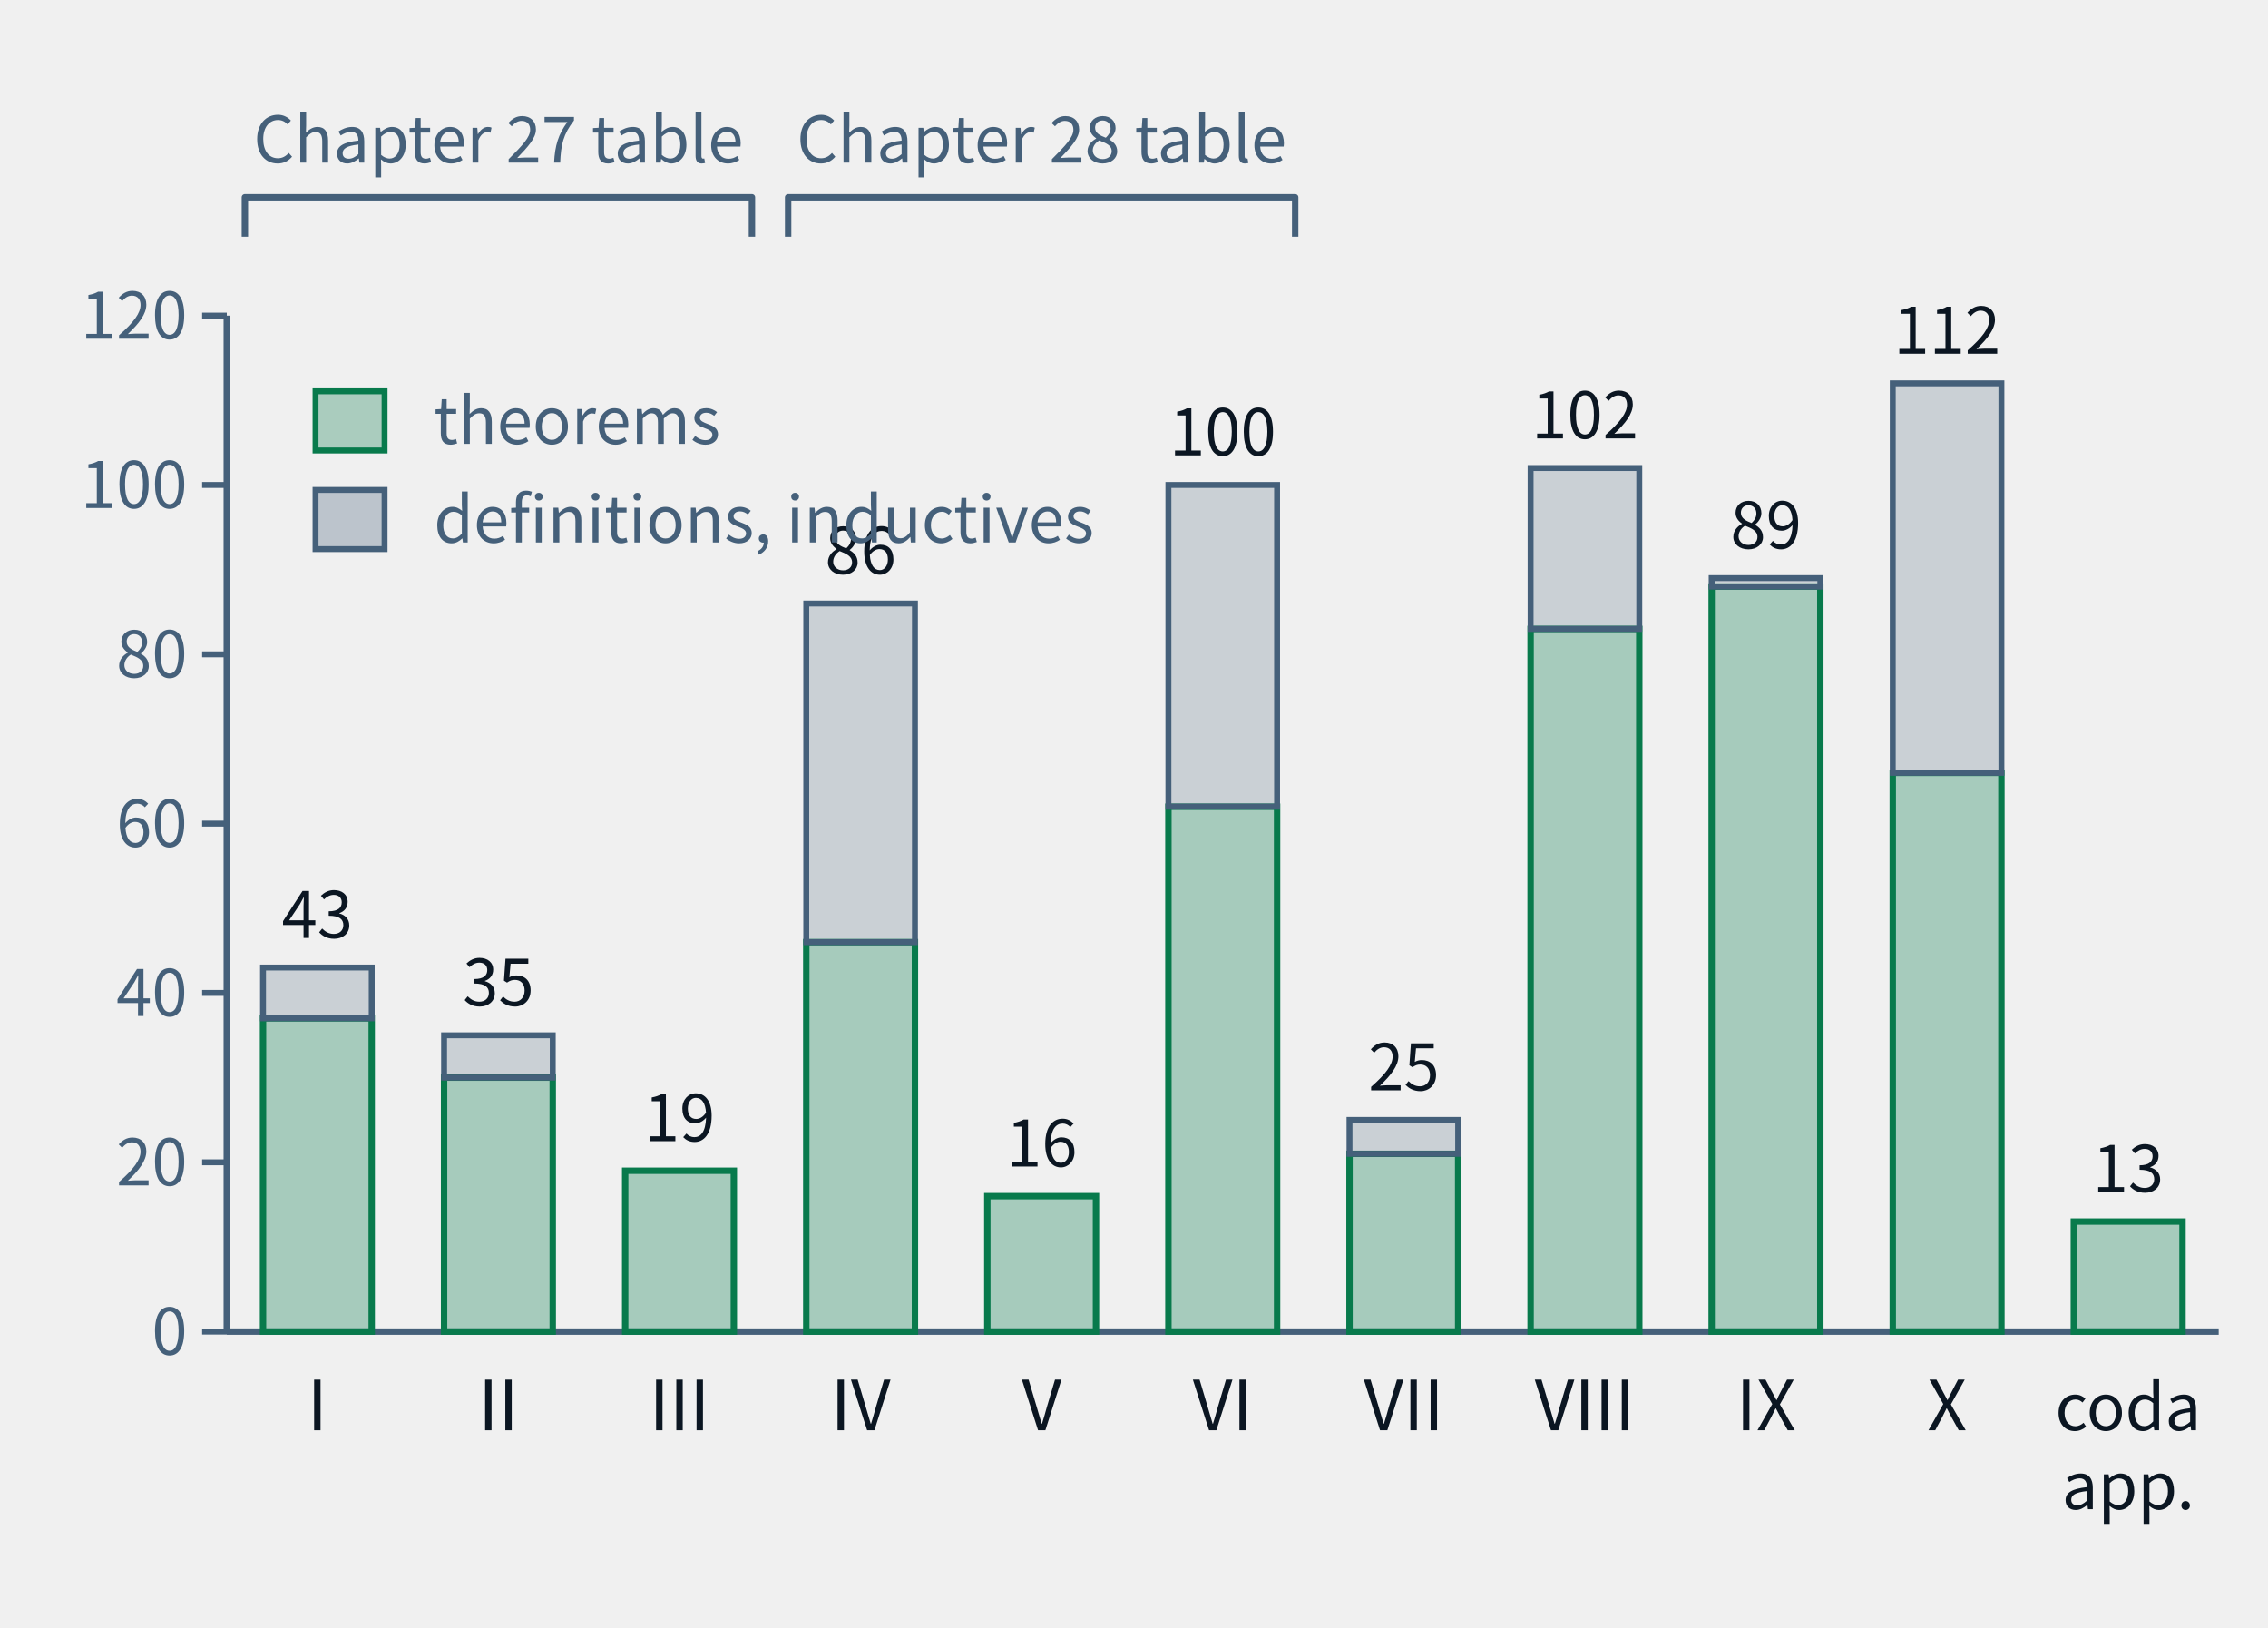
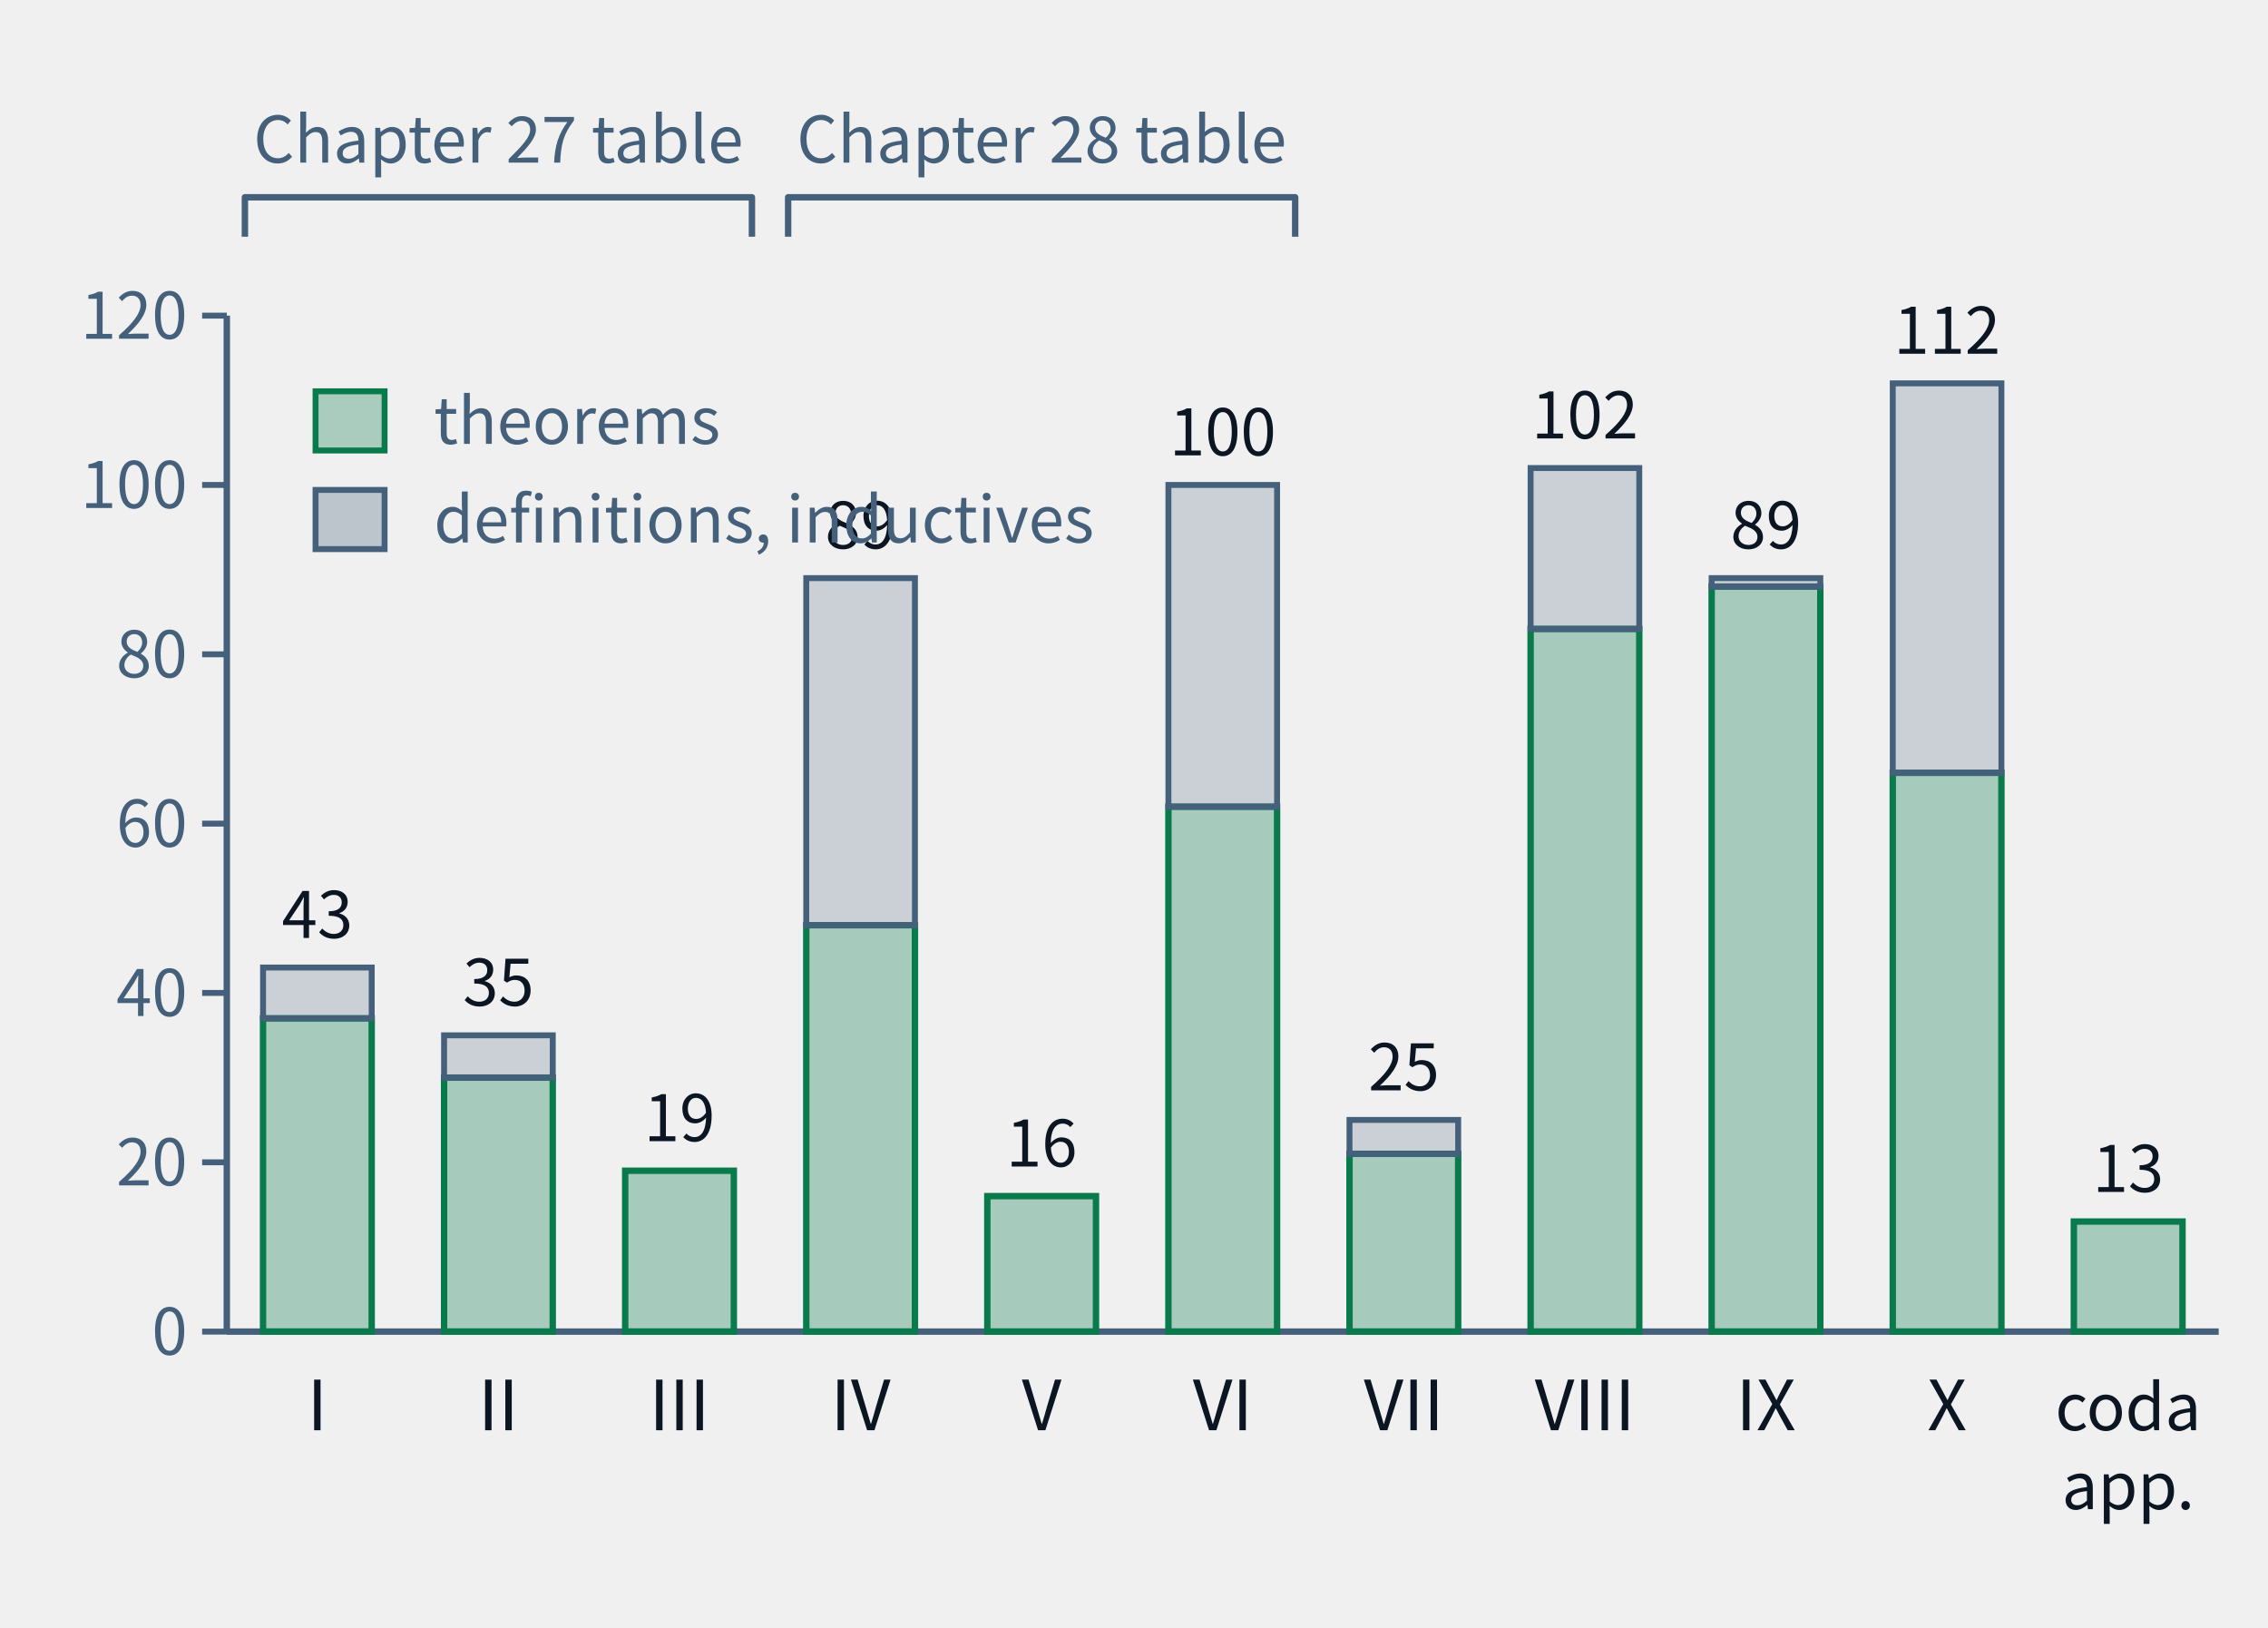
- <svg xmlns="http://www.w3.org/2000/svg" class="tr-fig" data-tr-fig="ch28-declaration-parts" data-lang="en" viewBox="0 0 460 330" width="460" height="330" font-family="'Noto Sans SC', 'Noto Sans CJK SC', 'Source Sans 3', 'PingFang SC', 'Microsoft YaHei', system-ui, sans-serif" role="img" aria-label="A bar chart. Along the bottom are Parts I to X and 'coda and appendices'; each bar is the number of distinct declarations the chapters of that part cite with lean=, green below for declarations of kind theorem in the lock, grey above for definitions and inductive types. I: 37 theorems, 6 other; II: 30 theorems, 5 other; III: 19 theorems, 0 other; IV: 46 theorems, 40 other; V: 16 theorems, 0 other; VI: 62 theorems, 38 other; VII: 21 theorems, 4 other; VIII: 83 theorems, 19 other; IX: 88 theorems, 1 other; X: 66 theorems, 46 other; coda and appendices: 13 theorems, 0 other. Two braces above the bars mark Parts I–III as the Chapter 27 audit table and Parts IV–VI as the Chapter 28 audit table.">
+ <svg xmlns="http://www.w3.org/2000/svg" class="tr-fig" data-tr-fig="ch28-declaration-parts" data-lang="en" viewBox="0 0 460 330" width="460" height="330" font-family="'Noto Sans SC', 'Noto Sans CJK SC', 'Source Sans 3', 'PingFang SC', 'Microsoft YaHei', system-ui, sans-serif" role="img" aria-label="A bar chart. Along the bottom are Parts I to X and 'coda and appendices'; each bar is the number of distinct declarations the chapters of that part cite with lean=, green below for declarations of kind theorem in the lock, grey above for definitions and inductive types. I: 37 theorems, 6 other; II: 30 theorems, 5 other; III: 19 theorems, 0 other; IV: 48 theorems, 41 other; V: 16 theorems, 0 other; VI: 62 theorems, 38 other; VII: 21 theorems, 4 other; VIII: 83 theorems, 19 other; IX: 88 theorems, 1 other; X: 66 theorems, 46 other; coda and appendices: 13 theorems, 0 other. Two braces above the bars mark Parts I–III as the Chapter 27 audit table and Parts IV–VI as the Chapter 28 audit table.">
  <style>.ts-ink{stroke:#0b1622}.tf-ink{fill:#0b1622}.ts-dim{stroke:#45607a}.tf-dim{fill:#45607a}.ts-faint{stroke:#9db3c4}.tf-faint{fill:#9db3c4}.ts-edge{stroke:#b9d0dd}.tf-edge{fill:#b9d0dd}.ts-hot{stroke:#5f9bb5}.tf-hot{fill:#5f9bb5}.ts-bg{stroke:#ffffff}.tf-bg{fill:#ffffff}.ts-panel{stroke:#eef5f9}.tf-panel{fill:#eef5f9}.ts-sheet{stroke:#f7fbfd}.tf-sheet{fill:#f7fbfd}.ts-cyan{stroke:#007c8a}.tf-cyan{fill:#007c8a}.ts-magenta{stroke:#b0128f}.tf-magenta{fill:#b0128f}.ts-amber{stroke:#946200}.tf-amber{fill:#946200}.ts-violet{stroke:#5a45c8}.tf-violet{fill:#5a45c8}.ts-ok{stroke:#087a4c}.tf-ok{fill:#087a4c}.ts-warn{stroke:#c21f3a}.tf-warn{fill:#c21f3a}.ts-blue{stroke:#1d5fd0}.tf-blue{fill:#1d5fd0}.ts-orange{stroke:#b85410}.tf-orange{fill:#b85410}.ts-sigma{stroke:#28405a}.tf-sigma{fill:#28405a}@media (prefers-color-scheme:dark){.ts-ink{stroke:#d4efff}.tf-ink{fill:#d4efff}.ts-dim{stroke:#6f8ea5}.tf-dim{fill:#6f8ea5}.ts-faint{stroke:#34506a}.tf-faint{fill:#34506a}.ts-edge{stroke:#143049}.tf-edge{fill:#143049}.ts-hot{stroke:#1f5d7c}.tf-hot{fill:#1f5d7c}.ts-bg{stroke:#03060c}.tf-bg{fill:#03060c}.ts-panel{stroke:#07101b}.tf-panel{fill:#07101b}.ts-sheet{stroke:#050c16}.tf-sheet{fill:#050c16}.ts-cyan{stroke:#19f0ff}.tf-cyan{fill:#19f0ff}.ts-magenta{stroke:#ff2fd0}.tf-magenta{fill:#ff2fd0}.ts-amber{stroke:#ffc83d}.tf-amber{fill:#ffc83d}.ts-violet{stroke:#9d8cff}.tf-violet{fill:#9d8cff}.ts-ok{stroke:#46ffb2}.tf-ok{fill:#46ffb2}.ts-warn{stroke:#ff5064}.tf-warn{fill:#ff5064}.ts-blue{stroke:#2a7bff}.tf-blue{fill:#2a7bff}.ts-orange{stroke:#ff8a3c}.tf-orange{fill:#ff8a3c}.ts-sigma{stroke:#cfe3ff}.tf-sigma{fill:#cfe3ff}}</style>
  <line x1="46" y1="64" x2="46" y2="270" class="ts-dim" stroke-width="1.3" fill="none" />
  <line x1="41" y1="270" x2="46" y2="270" class="ts-dim" stroke-width="1.2" fill="none" />
  <text class="tf-dim" x="38" y="274.68" font-size="13" text-anchor="end">0</text>
  <line x1="41" y1="235.67" x2="46" y2="235.67" class="ts-dim" stroke-width="1.2" fill="none" />
  <text class="tf-dim" x="38" y="240.35" font-size="13" text-anchor="end">20</text>
  <line x1="41" y1="201.33" x2="46" y2="201.33" class="ts-dim" stroke-width="1.2" fill="none" />
  <text class="tf-dim" x="38" y="206.01" font-size="13" text-anchor="end">40</text>
  <line x1="41" y1="167" x2="46" y2="167" class="ts-dim" stroke-width="1.2" fill="none" />
  <text class="tf-dim" x="38" y="171.68" font-size="13" text-anchor="end">60</text>
  <line x1="41" y1="132.67" x2="46" y2="132.67" class="ts-dim" stroke-width="1.2" fill="none" />
  <text class="tf-dim" x="38" y="137.35" font-size="13" text-anchor="end">80</text>
  <line x1="41" y1="98.33" x2="46" y2="98.33" class="ts-dim" stroke-width="1.2" fill="none" />
  <text class="tf-dim" x="38" y="103.01" font-size="13" text-anchor="end">100</text>
  <line x1="41" y1="64" x2="46" y2="64" class="ts-dim" stroke-width="1.2" fill="none" />
  <text class="tf-dim" x="38" y="68.68" font-size="13" text-anchor="end">120</text>
  <line x1="46" y1="270" x2="450" y2="270" class="ts-dim" stroke-width="1.3" fill="none" />
  <rect x="53.35" y="206.48" width="22.04" height="63.52" class="ts-ok tf-ok" stroke-width="1.3" fill-opacity="0.32" />
  <rect x="53.35" y="196.18" width="22.04" height="10.3" class="ts-dim tf-dim" stroke-width="1.2" fill-opacity="0.22" />
  <text class="tf-ink" x="64.36" y="190.18" font-size="13" text-anchor="middle">43</text>
  <text class="tf-ink" x="64.36" y="290" font-size="14" text-anchor="middle">I</text>
  <rect x="90.07" y="218.5" width="22.04" height="51.5" class="ts-ok tf-ok" stroke-width="1.3" fill-opacity="0.32" />
  <rect x="90.07" y="209.92" width="22.04" height="8.58" class="ts-dim tf-dim" stroke-width="1.2" fill-opacity="0.22" />
  <text class="tf-ink" x="101.09" y="203.92" font-size="13" text-anchor="middle">35</text>
  <text class="tf-ink" x="101.09" y="290" font-size="14" text-anchor="middle">II</text>
  <rect x="126.8" y="237.38" width="22.04" height="32.62" class="ts-ok tf-ok" stroke-width="1.3" fill-opacity="0.32" />
  <text class="tf-ink" x="137.82" y="231.38" font-size="13" text-anchor="middle">19</text>
  <text class="tf-ink" x="137.82" y="290" font-size="14" text-anchor="middle">III</text>
-   <rect x="163.53" y="191.03" width="22.04" height="78.97" class="ts-ok tf-ok" stroke-width="1.3" fill-opacity="0.32" />
-   <rect x="163.53" y="122.37" width="22.04" height="68.67" class="ts-dim tf-dim" stroke-width="1.2" fill-opacity="0.22" />
-   <text class="tf-ink" x="174.55" y="116.37" font-size="13" text-anchor="middle">86</text>
+   <rect x="163.53" y="187.6" width="22.04" height="82.4" class="ts-ok tf-ok" stroke-width="1.3" fill-opacity="0.32" />
+   <rect x="163.53" y="117.22" width="22.04" height="70.38" class="ts-dim tf-dim" stroke-width="1.2" fill-opacity="0.22" />
+   <text class="tf-ink" x="174.55" y="111.22" font-size="13" text-anchor="middle">89</text>
  <text class="tf-ink" x="174.55" y="290" font-size="14" text-anchor="middle">IV</text>
  <rect x="200.25" y="242.53" width="22.04" height="27.47" class="ts-ok tf-ok" stroke-width="1.3" fill-opacity="0.32" />
  <text class="tf-ink" x="211.27" y="236.53" font-size="13" text-anchor="middle">16</text>
  <text class="tf-ink" x="211.27" y="290" font-size="14" text-anchor="middle">V</text>
  <rect x="236.98" y="163.57" width="22.04" height="106.43" class="ts-ok tf-ok" stroke-width="1.3" fill-opacity="0.32" />
  <rect x="236.98" y="98.33" width="22.04" height="65.23" class="ts-dim tf-dim" stroke-width="1.2" fill-opacity="0.22" />
  <text class="tf-ink" x="248" y="92.33" font-size="13" text-anchor="middle">100</text>
  <text class="tf-ink" x="248" y="290" font-size="14" text-anchor="middle">VI</text>
  <rect x="273.71" y="233.95" width="22.04" height="36.05" class="ts-ok tf-ok" stroke-width="1.3" fill-opacity="0.32" />
  <rect x="273.71" y="227.08" width="22.04" height="6.87" class="ts-dim tf-dim" stroke-width="1.2" fill-opacity="0.22" />
  <text class="tf-ink" x="284.73" y="221.08" font-size="13" text-anchor="middle">25</text>
  <text class="tf-ink" x="284.73" y="290" font-size="14" text-anchor="middle">VII</text>
  <rect x="310.44" y="127.52" width="22.04" height="142.48" class="ts-ok tf-ok" stroke-width="1.3" fill-opacity="0.32" />
  <rect x="310.44" y="94.9" width="22.04" height="32.62" class="ts-dim tf-dim" stroke-width="1.2" fill-opacity="0.22" />
  <text class="tf-ink" x="321.45" y="88.9" font-size="13" text-anchor="middle">102</text>
  <text class="tf-ink" x="321.45" y="290" font-size="14" text-anchor="middle">VIII</text>
  <rect x="347.16" y="118.93" width="22.04" height="151.07" class="ts-ok tf-ok" stroke-width="1.3" fill-opacity="0.32" />
  <rect x="347.16" y="117.22" width="22.04" height="1.72" class="ts-dim tf-dim" stroke-width="1.2" fill-opacity="0.22" />
  <text class="tf-ink" x="358.18" y="111.22" font-size="13" text-anchor="middle">89</text>
  <text class="tf-ink" x="358.18" y="290" font-size="14" text-anchor="middle">IX</text>
  <rect x="383.89" y="156.7" width="22.04" height="113.3" class="ts-ok tf-ok" stroke-width="1.3" fill-opacity="0.32" />
  <rect x="383.89" y="77.73" width="22.04" height="78.97" class="ts-dim tf-dim" stroke-width="1.2" fill-opacity="0.22" />
  <text class="tf-ink" x="394.91" y="71.73" font-size="13" text-anchor="middle">112</text>
  <text class="tf-ink" x="394.91" y="290" font-size="14" text-anchor="middle">X</text>
  <rect x="420.62" y="247.68" width="22.04" height="22.32" class="ts-ok tf-ok" stroke-width="1.3" fill-opacity="0.32" />
  <text class="tf-ink" x="431.64" y="241.68" font-size="13" text-anchor="middle">13</text>
  <text class="tf-ink" x="431.64" y="290" font-size="13" text-anchor="middle">coda</text>
  <text class="tf-ink" x="431.64" y="306" font-size="13" text-anchor="middle">app.</text>
  <path d="M49.67 48 L49.67 40 L152.51 40 L152.51 48" class="ts-dim" stroke-width="1.3" stroke-linejoin="round" fill="none" />
  <text class="tf-dim" x="101.09" y="32.98" font-size="13" text-anchor="middle">Chapter 27 table</text>
  <path d="M159.85 48 L159.85 40 L262.69 40 L262.69 48" class="ts-dim" stroke-width="1.3" stroke-linejoin="round" fill="none" />
  <text class="tf-dim" x="211.27" y="32.98" font-size="13" text-anchor="middle">Chapter 28 table</text>
  <rect x="64" y="79.34" width="14" height="12" class="ts-ok tf-ok" stroke-width="1.2" fill-opacity="0.3" />
  <text class="tf-dim" x="88" y="90" font-size="13">theorems</text>
  <rect x="64" y="99.34" width="14" height="12" class="ts-dim tf-dim" stroke-width="1.2" fill-opacity="0.3" />
  <text class="tf-dim" x="88" y="110" font-size="13">definitions, inductives</text>
</svg>
